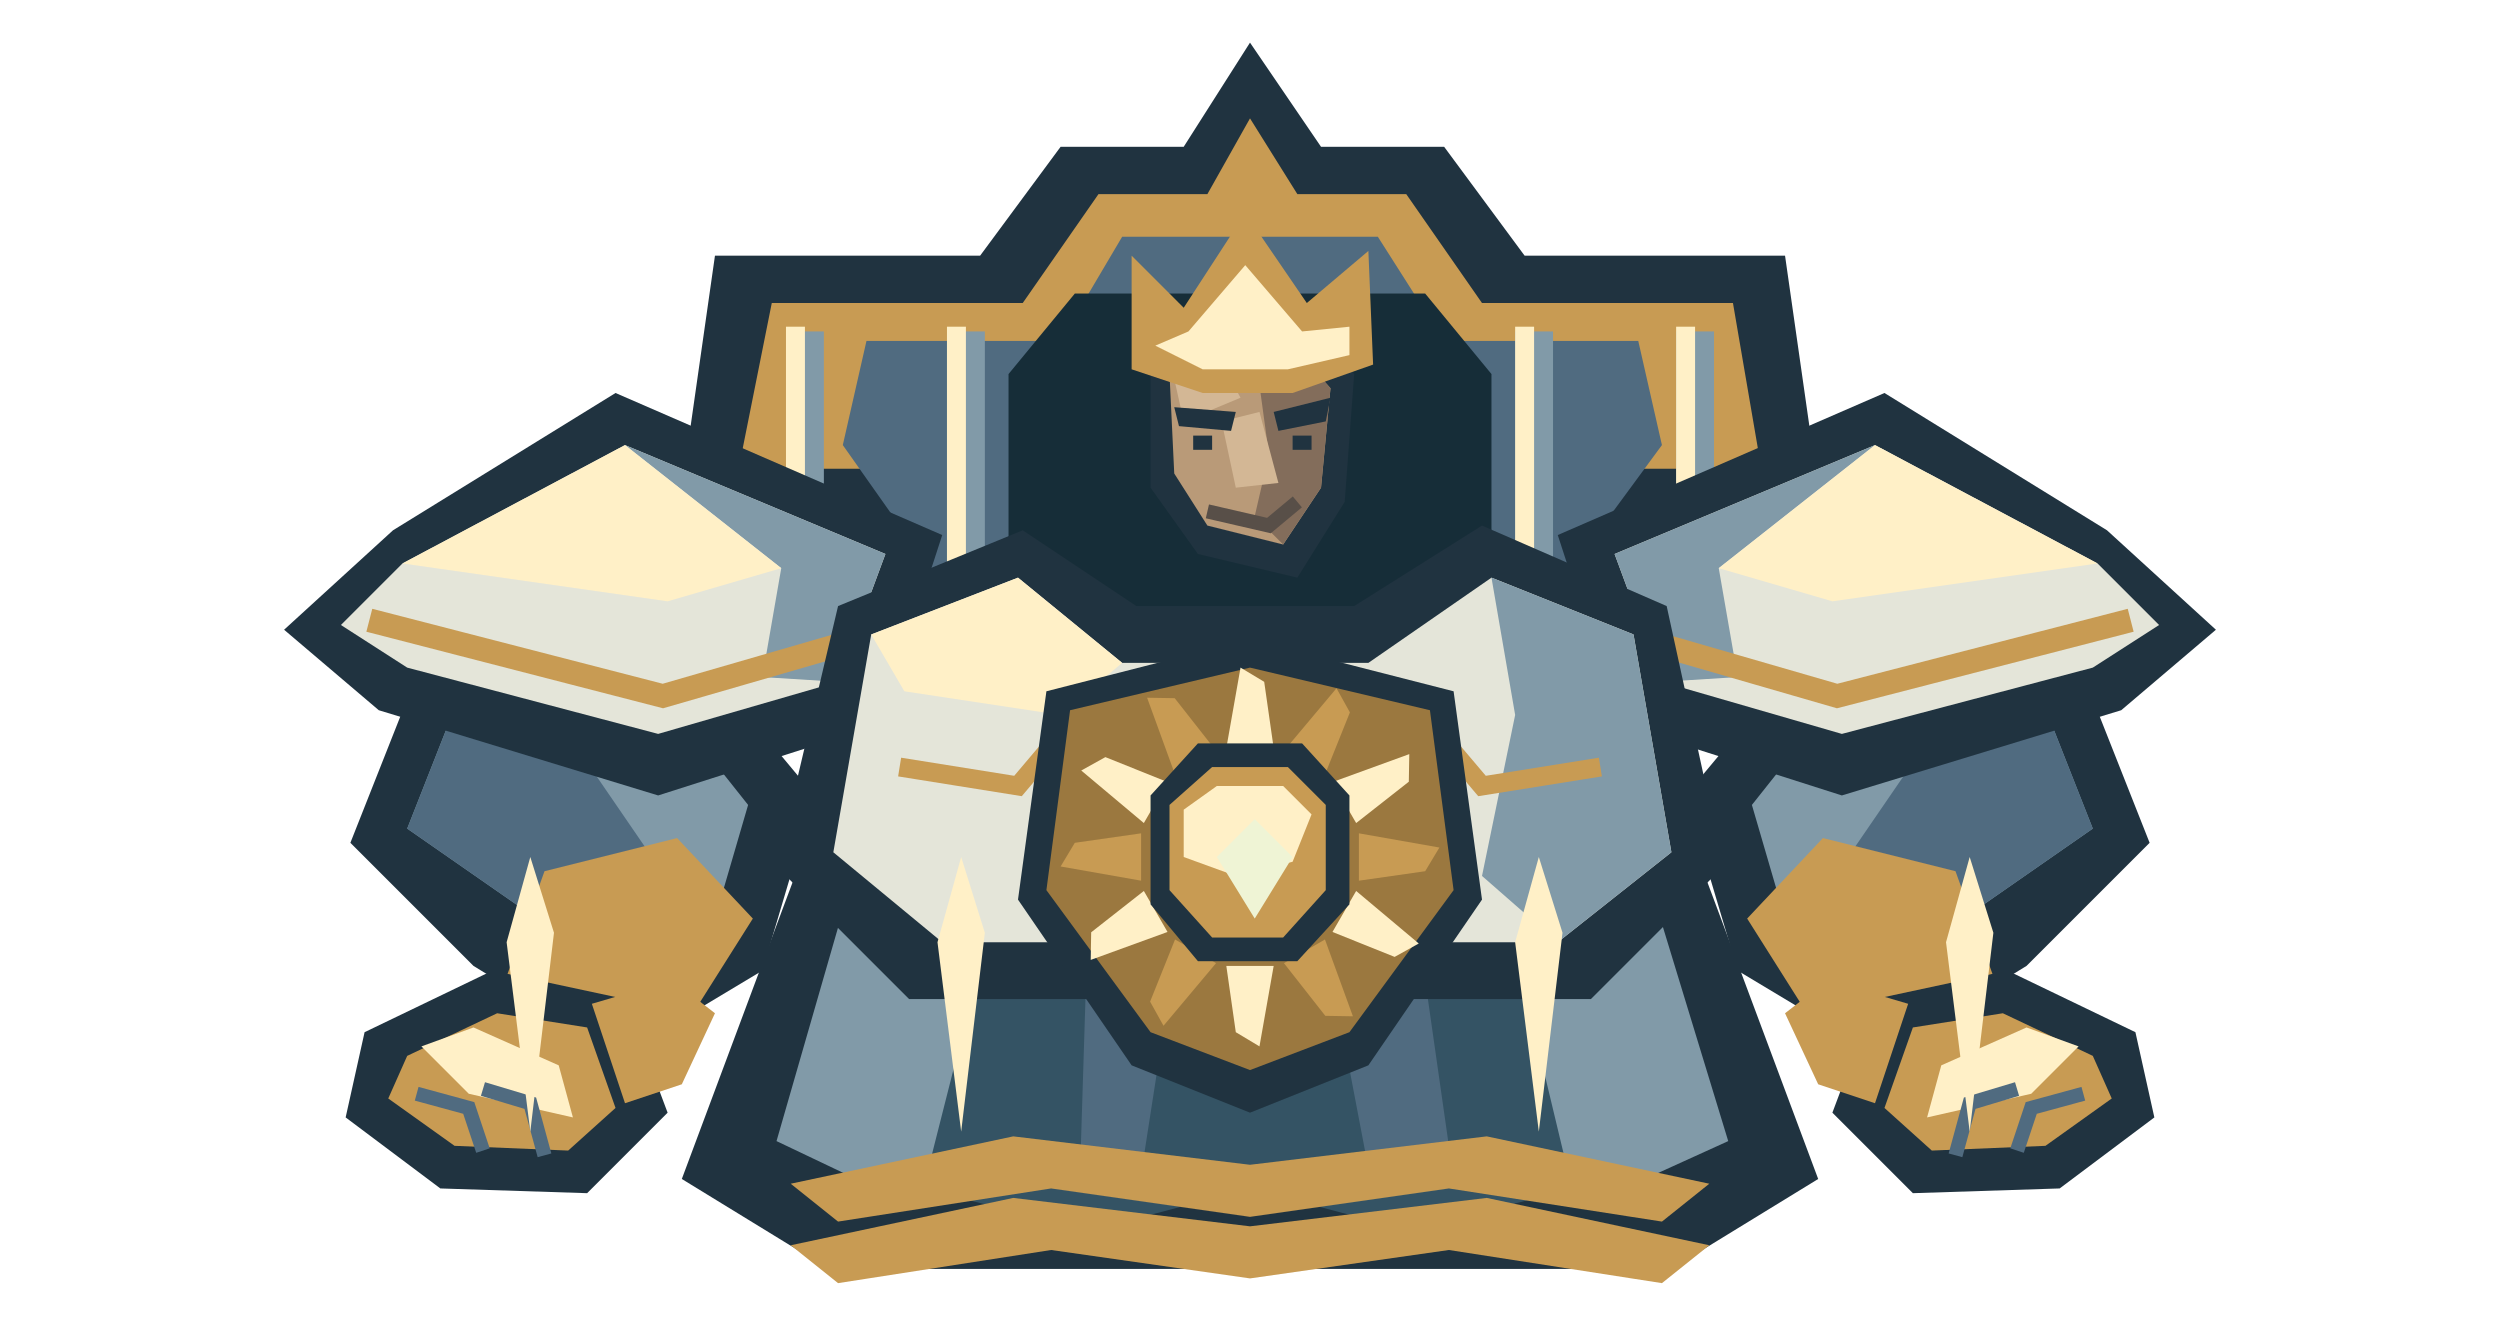
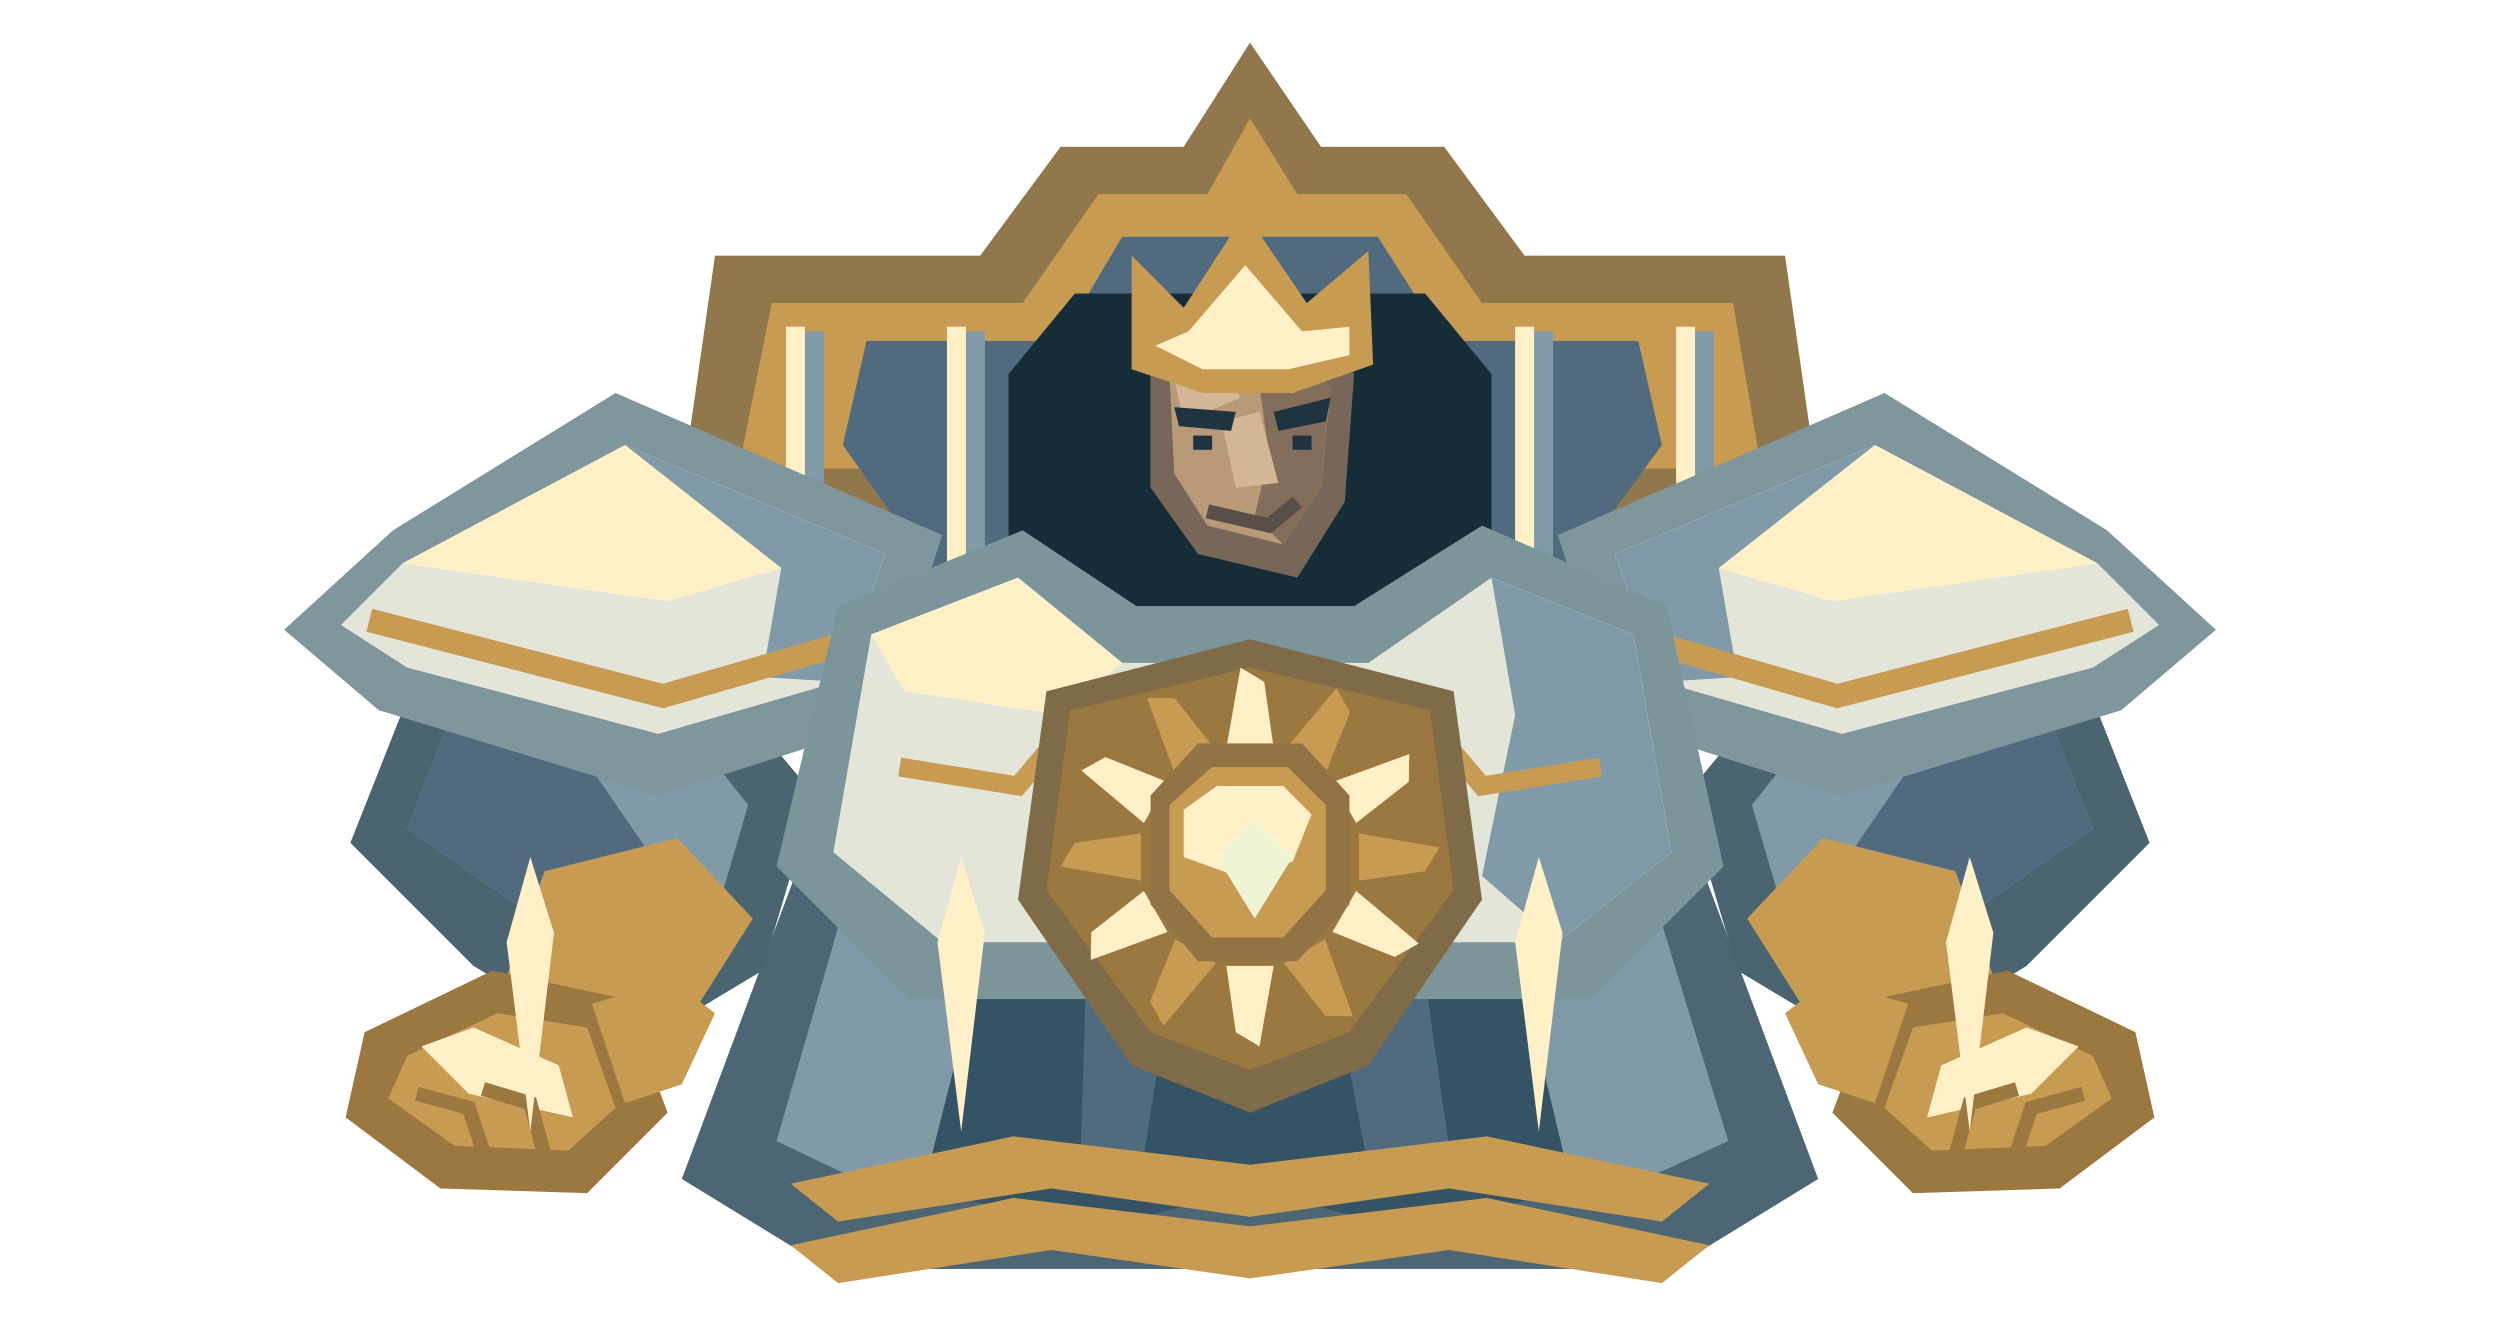
<svg xmlns="http://www.w3.org/2000/svg" width="528" height="280" viewBox="0 0 528 280">
-   <polygon points="143,110 151,54 207,54 224,31 250,31 264,9 279,31 305,31 322,54 377,54 385,110 346,155 182,155" fill="#203340" />
+   <polygon points="143,110 151,54 207,54 224,31 250,31 264,9 279,31 305,31 322,54 377,54 385,110 346,155 182,155" fill="#91774c" />
  <polygon points="156,99 163,64 216,64 232,41 255,41 264,25 274,41 297,41 313,64 366,64 372,99" fill="#c89b53" />
  <polygon points="178,94 183,72 224,72 237,50 291,50 305,72 346,72 351,94 326,128 202,128" fill="#506b80" />
  <polygon points="213,79 227,62 301,62 315,79 315,155 213,155" fill="#162d38" />
  <path d="M166 70h8v69h-8Z" fill="#819aa8" />
  <path d="M166 69h4v67h-4Z" fill="#fff0c7" />
  <path d="M200 70h8v69h-8Z" fill="#819aa8" />
  <path d="M200 69h4v67h-4Z" fill="#fff0c7" />
  <path d="M320 70h8v69h-8Z" fill="#819aa8" />
  <path d="M320 69h4v67h-4Z" fill="#fff0c7" />
  <path d="M354 70h8v69h-8Z" fill="#819aa8" />
  <path d="M354 69h4v67h-4Z" fill="#fff0c7" />
-   <polygon points="172,174 356,174 384,249 353,268 175,268 144,249" fill="#203340" />
+   <polygon points="172,174 356,174 384,249 353,268 175,268 144,249" fill="#4c6673" />
  <polygon points="181,182 347,182 365,241 343,251 185,251 164,241" fill="#819aa8" />
  <polygon points="213,180 315,180 332,251 298,260 264,251 230,260 195,251" fill="#345364" />
  <polygon points="230,187 250,190 241,248 228,251" fill="#506b80" />
  <polygon points="278,189 298,186 307,249 290,252" fill="#506b80" />
-   <polygon points="91,135 137,126 172,168 161,205 131,223 100,204 74,178" fill="#203340" />
+   <polygon points="91,135 137,126 172,168 161,205 131,223 100,204 74,178" fill="#4a6470" />
  <polygon points="99,142 131,136 158,170 151,194 129,207 109,191 86,175" fill="#819aa8" />
  <polygon points="99,142 113,145 137,180 129,207 109,191 86,175" fill="#506b80" />
  <polygon points="115,184 143,177 159,194 147,213 124,224 106,209" fill="#c89b53" />
-   <polygon points="83,112 130,83 199,113 186,153 139,168 80,150 60,133" fill="#203340" />
+   <polygon points="83,112 130,83 199,113 186,153 139,168 80,150 60,133" fill="#7e969c" />
  <polygon points="85,119 132,94 187,117 177,144 139,155 86,141 72,132" fill="#e4e5d9" />
  <polygon points="132,94 187,117 177,144 161,143 165,120" fill="#819aa8" />
  <polygon points="85,119 132,94 165,120 141,127" fill="#fff0c7" />
  <polyline points="78,131 140,147 178,136" fill="none" stroke="#c89b53" stroke-width="5" />
-   <polygon points="104,205 132,211 141,235 124,252 93,251 73,236 77,218" fill="#203340" />
+   <polygon points="104,205 132,211 141,235 124,252 93,251 73,236 77,218" fill="#9b783f" />
  <polygon points="105,214 124,217 130,234 120,243 96,242 82,232 86,223" fill="#c89b53" />
  <polygon points="89,221 100,217 118,225 121,236 99,231" fill="#fff0c7" />
-   <polyline points="88,231 99,234 102,243" fill="none" stroke="#506b80" stroke-width="3" />
-   <polyline points="102,230 112,233 115,244" fill="none" stroke="#506b80" stroke-width="3" />
+   <polyline points="88,231 99,234 102,243" fill="none" stroke="#9b783f" stroke-width="3" />
+   <polyline points="102,230 112,233 115,244" fill="none" stroke="#9b783f" stroke-width="3" />
  <polygon points="125,212 142,207 151,214 144,229 132,233" fill="#c89b53" />
-   <polygon points="437,135 391,126 356,168 367,205 397,223 428,204 454,178" fill="#203340" />
+   <polygon points="437,135 391,126 356,168 367,205 397,223 428,204 454,178" fill="#4a6470" />
  <polygon points="429,142 397,136 370,170 377,194 399,207 419,191 442,175" fill="#819aa8" />
  <polygon points="429,142 415,145 391,180 399,207 419,191 442,175" fill="#506b80" />
  <polygon points="413,184 385,177 369,194 381,213 404,224 422,209" fill="#c89b53" />
-   <polygon points="445,112 398,83 329,113 342,153 389,168 448,150 468,133" fill="#203340" />
+   <polygon points="445,112 398,83 329,113 342,153 389,168 448,150 468,133" fill="#7e969c" />
  <polygon points="443,119 396,94 341,117 351,144 389,155 442,141 456,132" fill="#e4e5d9" />
  <polygon points="396,94 341,117 351,144 367,143 363,120" fill="#819aa8" />
  <polygon points="443,119 396,94 363,120 387,127" fill="#fff0c7" />
  <polyline points="450,131 388,147 350,136" fill="none" stroke="#c89b53" stroke-width="5" />
-   <polygon points="424,205 396,211 387,235 404,252 435,251 455,236 451,218" fill="#203340" />
+   <polygon points="424,205 396,211 387,235 404,252 435,251 455,236 451,218" fill="#9b783f" />
  <polygon points="423,214 404,217 398,234 408,243 432,242 446,232 442,223" fill="#c89b53" />
  <polygon points="439,221 428,217 410,225 407,236 429,231" fill="#fff0c7" />
-   <polyline points="440,231 429,234 426,243" fill="none" stroke="#506b80" stroke-width="3" />
-   <polyline points="426,230 416,233 413,244" fill="none" stroke="#506b80" stroke-width="3" />
+   <polyline points="440,231 429,234 426,243" fill="none" stroke="#9b783f" stroke-width="3" />
+   <polyline points="426,230 416,233 413,244" fill="none" stroke="#9b783f" stroke-width="3" />
  <polygon points="403,212 386,207 377,214 384,229 396,233" fill="#c89b53" />
-   <polygon points="177,128 216,112 240,128 286,128 313,111 352,128 364,183 336,211 192,211 164,183" fill="#203340" />
+   <polygon points="177,128 216,112 240,128 286,128 313,111 352,128 364,183 336,211 192,211 164,183" fill="#7b959b" />
  <polygon points="184,134 215,122 237,140 289,140 315,122 345,134 353,180 329,199 199,199 176,180" fill="#e4e5d9" />
  <polygon points="315,122 345,134 353,180 329,199 313,185 320,151" fill="#819aa8" />
  <polygon points="184,134 215,122 237,140 224,151 191,146" fill="#fff0c7" />
  <polyline points="190,162 215,166 226,153" fill="none" stroke="#c89b53" stroke-width="4" />
  <polyline points="338,162 313,166 302,153" fill="none" stroke="#c89b53" stroke-width="4" />
  <g transform="translate(0 0)">
-     <polygon points="243,77 251,68 276,68 286,79 284,106 274,122 253,117 243,103" fill="#203340" />
+     <polygon points="243,77 251,68 276,68 286,79 284,106 274,122 253,117 243,103" fill="#766759" />
    <polygon points="247,79 255,73 273,73 281,82 279,103 271,115 255,111 248,100" fill="#b99a78" />
    <polygon points="265,74 274,74 281,82 279,103 271,115 265,109 268,96" fill="#836d5b" />
    <polygon points="248,80 257,75 262,84 250,89" fill="#d3b795" />
    <polygon points="258,89 266,87 270,102 261,103" fill="#d3b795" />
    <polyline points="255,108 268,111 274,106" fill="none" stroke="#584f48" stroke-width="3" />
    <polygon points="248,86 261,87 260,91 249,90" fill="#203340" />
    <polygon points="269,87 281,84 280,89 270,91" fill="#203340" />
    <path d="M252 92h4v3h-4Z" fill="#203340" />
    <path d="M273 92h4v3h-4Z" fill="#203340" />
    <polygon points="239,78 239,54 250,65 263,45 276,64 289,53 290,77 273,83 254,83" fill="#c89b53" />
    <polygon points="244,73 251,70 263,56 275,70 285,69 285,75 272,78 254,78" fill="#fff0c7" />
  </g>
  <g id="imperial-sun-insignia">
-     <polygon points="221,146 264,135 307,146 313,190 289,225 264,235 239,225 215,190" fill="#203340" />
+     <polygon points="221,146 264,135 307,146 313,190 289,225 264,235 239,225 215,190" fill="#806b48" />
    <polygon points="226,150 264,141 302,150 307,188 285,218 264,226 243,218 221,188" fill="#9b783f" />
    <polygon points="269,158 267,144 262,141 259,158" fill="#fff0c7" />
    <polygon points="279.83,163.581 285.098,150.457 282.268,145.359 271.17,158.581" fill="#c89b53" />
    <polygon points="286.419,173.83 297.543,165.098 297.641,159.268 281.419,165.17" fill="#fff0c7" />
    <polygon points="287,186 301,184 304,179 287,176" fill="#c89b53" />
    <polygon points="281.419,196.83 294.543,202.098 299.641,199.268 286.419,188.17" fill="#fff0c7" />
    <polygon points="271.17,203.419 279.902,214.543 285.732,214.641 279.83,198.419" fill="#c89b53" />
    <polygon points="259,204 261,218 266,221 269,204" fill="#fff0c7" />
    <polygon points="248.17,198.419 242.902,211.543 245.732,216.641 256.83,203.419" fill="#c89b53" />
    <polygon points="241.581,188.17 230.457,196.902 230.359,202.732 246.581,196.83" fill="#fff0c7" />
    <polygon points="241,176 227,178 224,183 241,186" fill="#c89b53" />
    <polygon points="246.581,165.17 233.457,159.902 228.359,162.732 241.581,173.83" fill="#fff0c7" />
    <polygon points="256.83,158.581 248.098,147.457 242.268,147.359 248.17,163.581" fill="#c89b53" />
-     <polygon points="243,168 253,157 275,157 285,168 285,191 274,203 253,203 243,191" fill="#203340" />
+     <polygon points="243,168 253,157 275,157 285,168 285,191 274,203 253,203 243,191" fill="#927444" />
    <polygon points="247,170 256,162 272,162 280,170 280,188 271,198 256,198 247,188" fill="#c89b53" />
    <polygon points="250,171 257,166 271,166 277,172 273,182 261,185 250,181" fill="#fff0c7" />
    <polygon points="257,181 265,173 273,181 265,194" fill="#eff4d5" />
  </g>
  <polygon points="167,250 214,240 264,246 314,240 361,250 351,258 306,251 264,257 222,251 177,258" fill="#c89b53" />
  <polygon points="167,263 214,253 264,259 314,253 361,263 351,271 306,264 264,270 222,264 177,271" fill="#c89b53" />
  <polygon points="112,181 117,197 112,239 107,199" fill="#fff0c7" />
  <polygon points="203,181 208,197 203,239 198,199" fill="#fff0c7" />
  <polygon points="325,181 330,197 325,239 320,199" fill="#fff0c7" />
  <polygon points="416,181 421,197 416,239 411,199" fill="#fff0c7" />
</svg>
